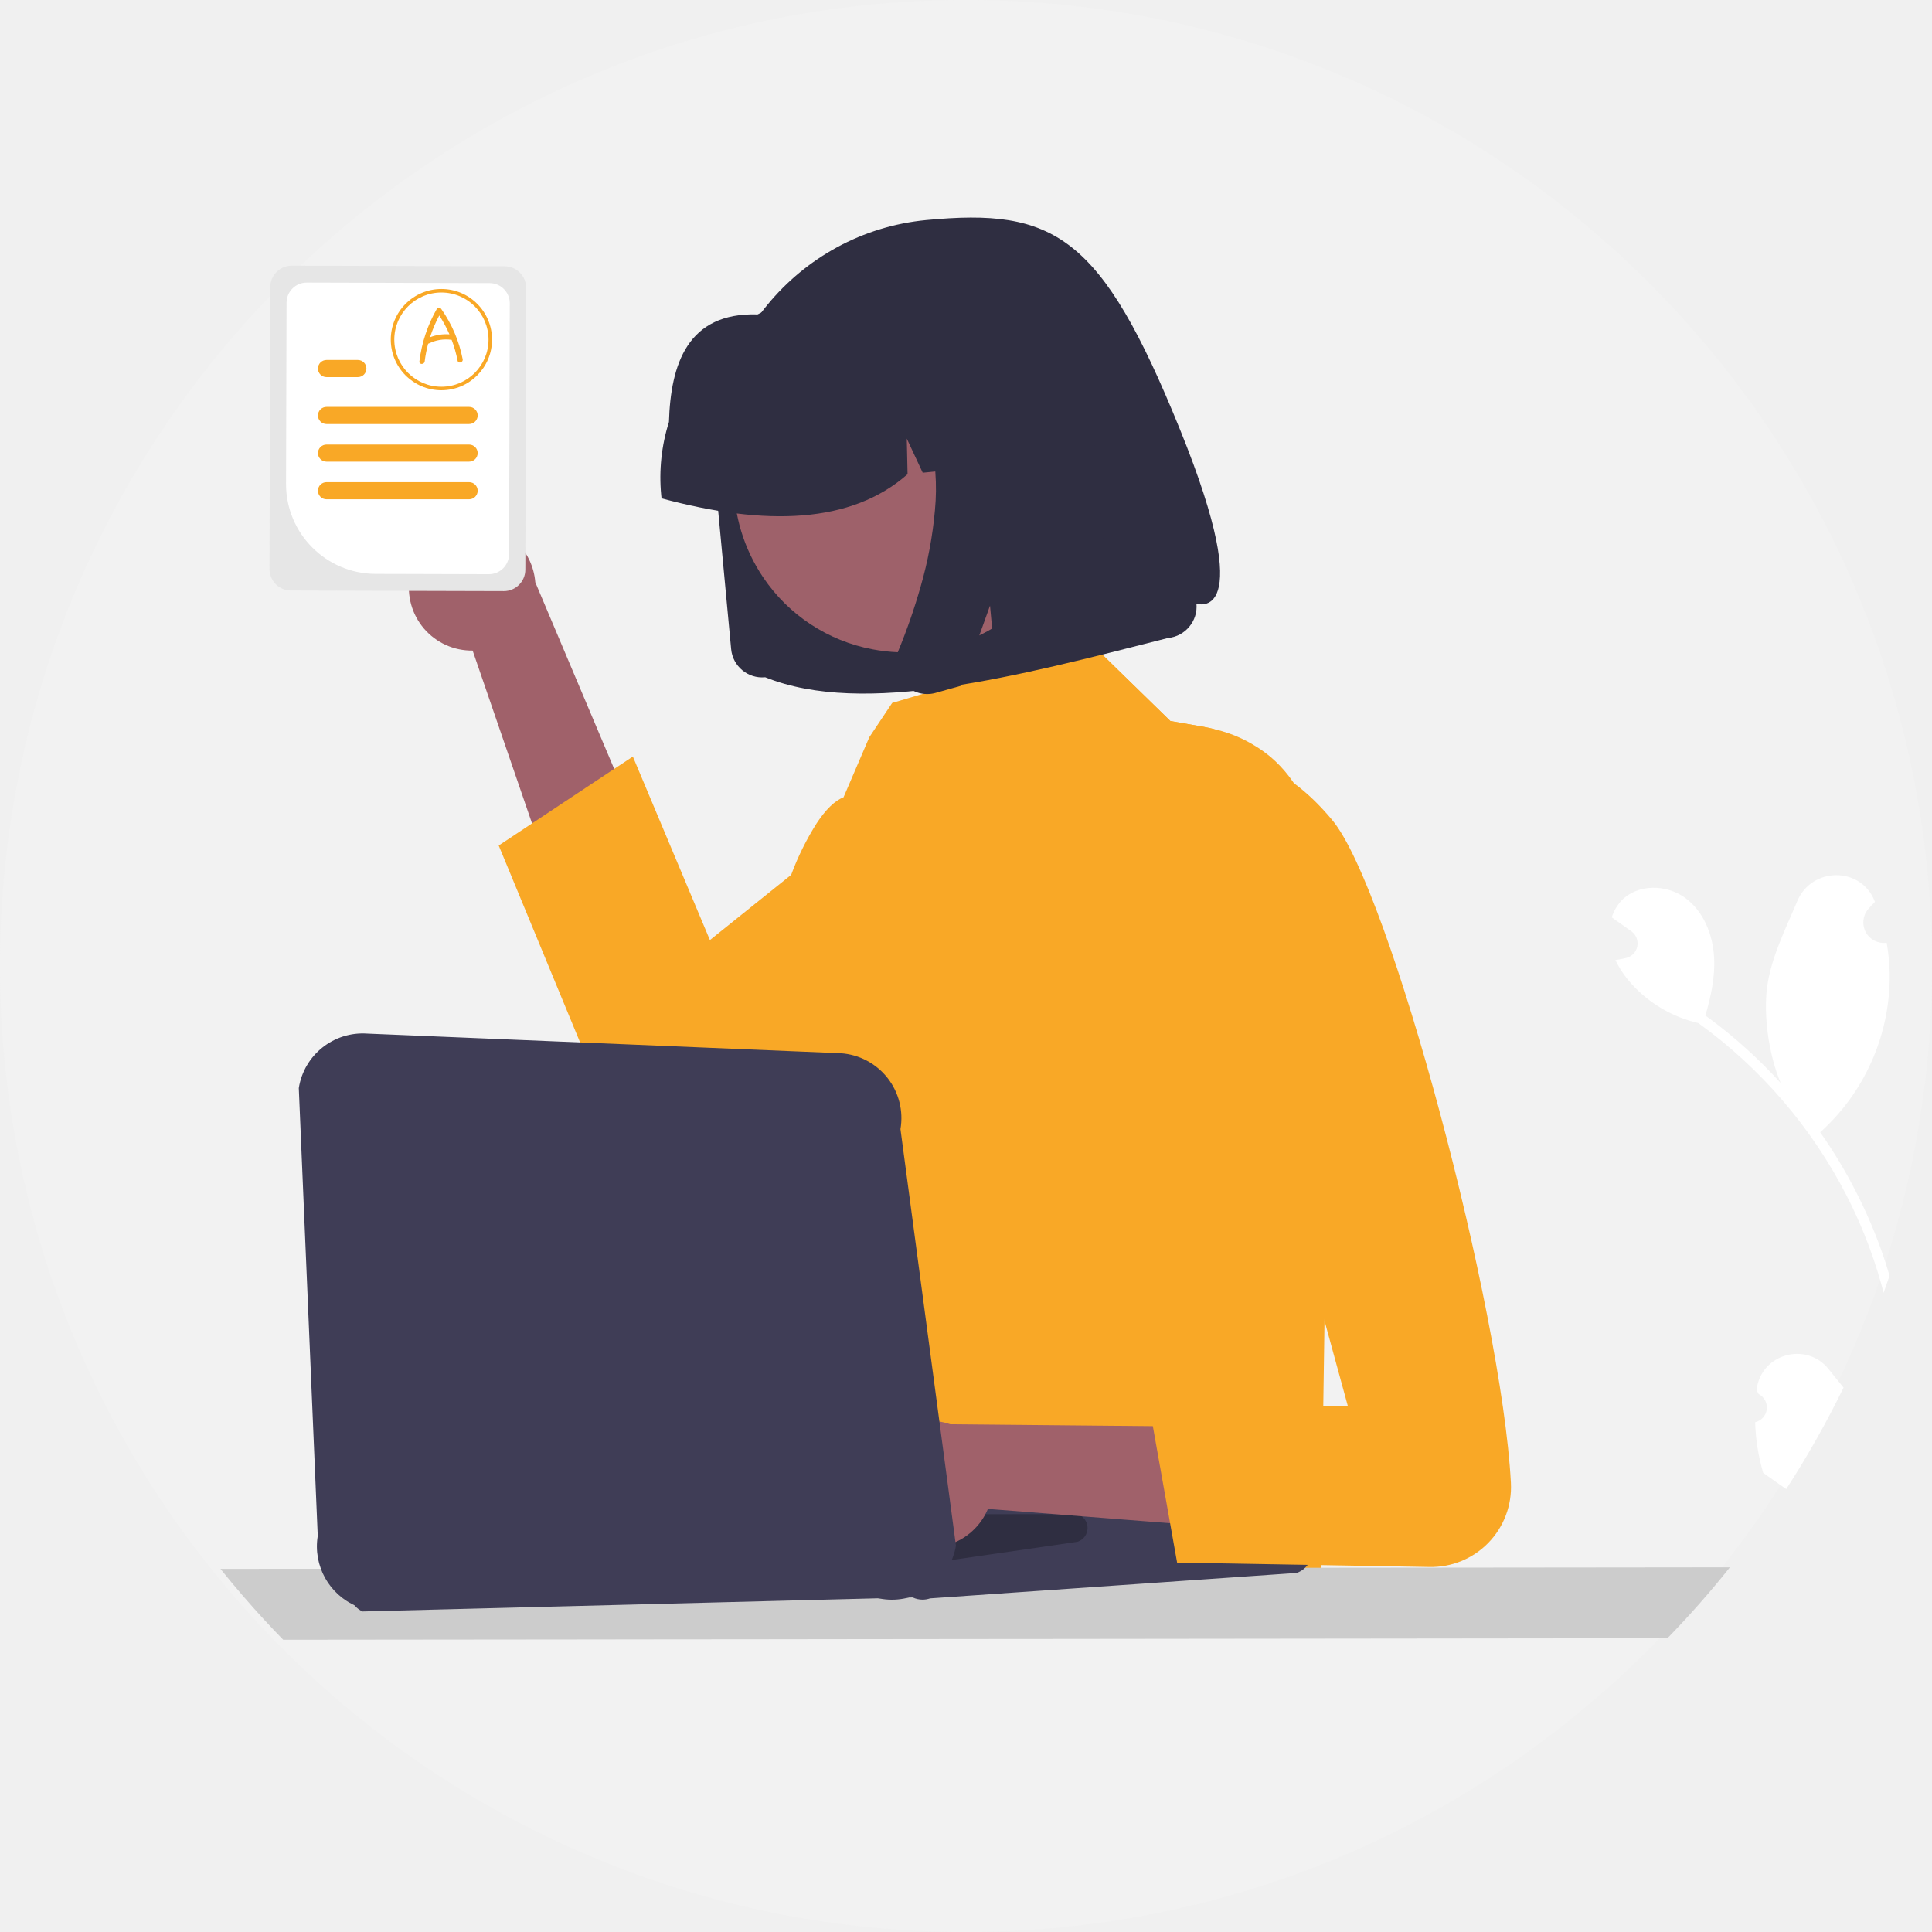
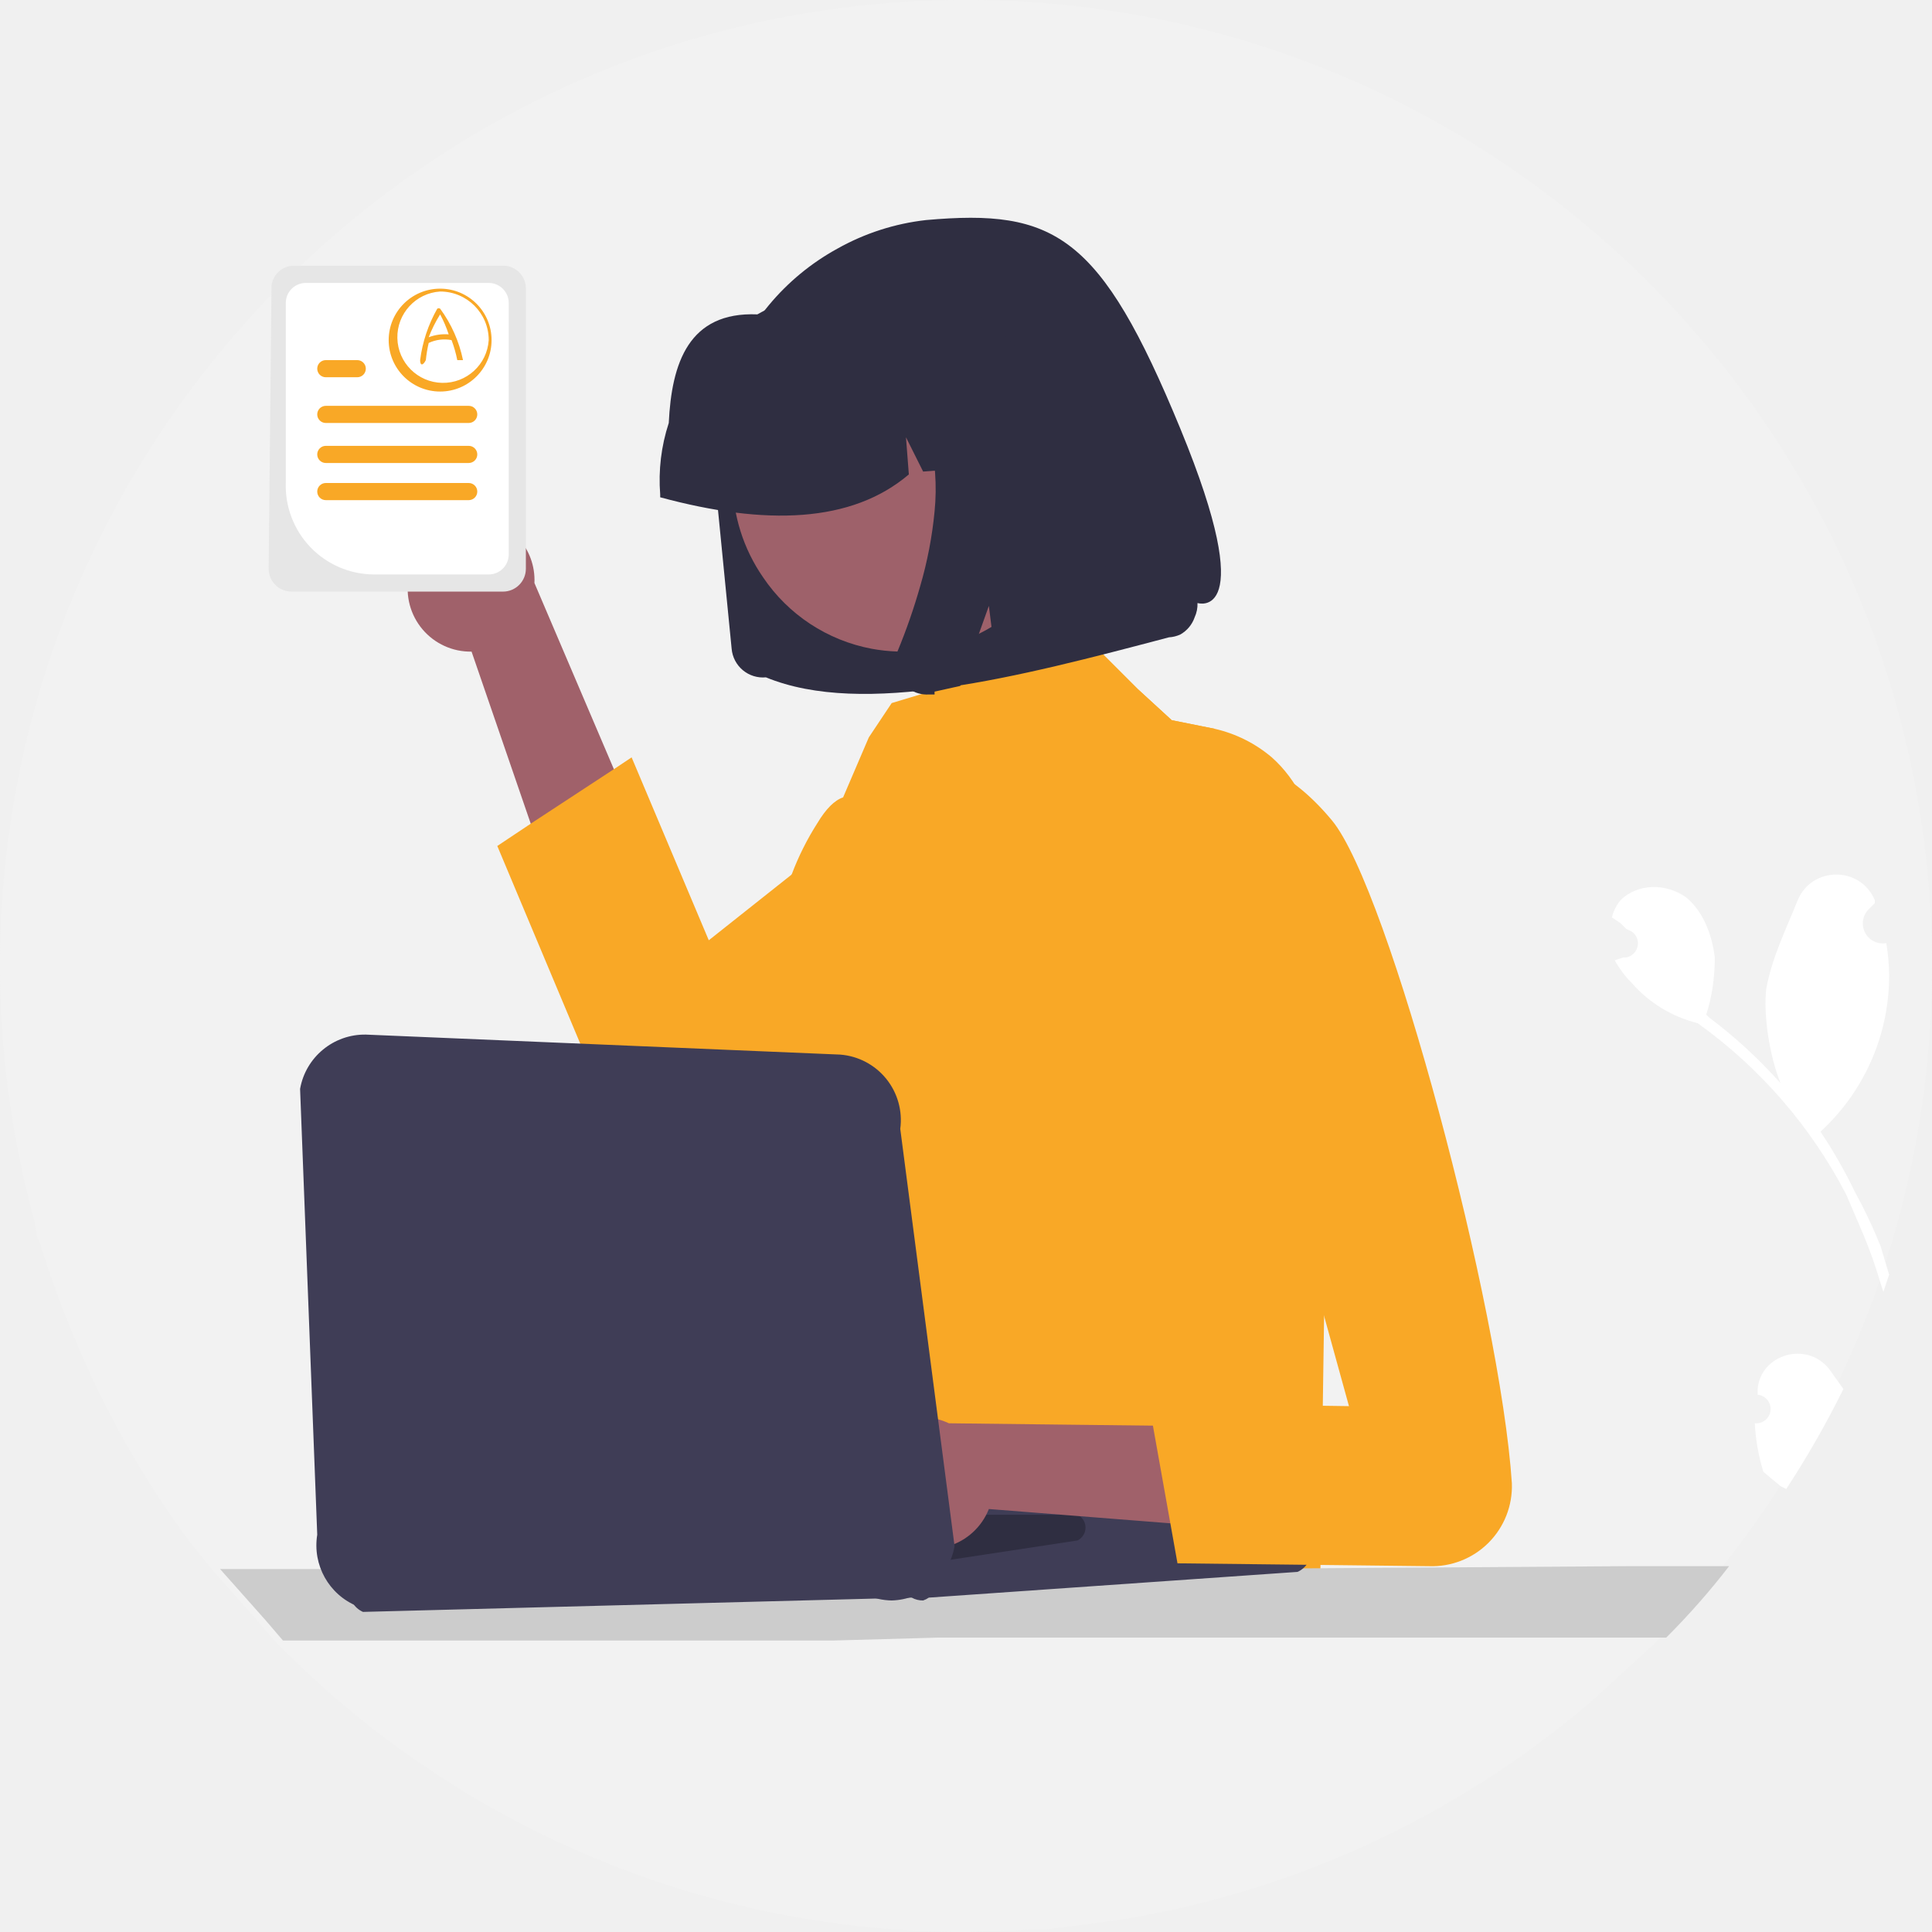
- <svg xmlns="http://www.w3.org/2000/svg" data-name="Layer 1" width="676" height="676" viewBox="0 0 676 676">
-   <path d="M938,450a337.453,337.453,0,0,1-17.85,108.68q-1.02,3-2.09,5.98a338.393,338.393,0,0,1-53.77,96.05q-10.32,12.945-21.87,24.82-11.55,11.895-24.25,22.63a336.248,336.248,0,0,1-165.78,75.8h-.01q-11.7,1.815-23.63,2.83Q614.545,787.99,600,788A336.94,336.94,0,0,1,358.09,686.05q-3.315-3.39-6.53-6.88-8.01-8.685-15.41-17.91-4.155-5.19-8.11-10.54a336.714,336.714,0,0,1-40.24-70.98,332.254,332.254,0,0,1-11.7-32.84c-.24-.79-.47-1.58-.7-2.37q-.75-2.55-1.45-5.13A338.38,338.38,0,0,1,262,450c0-186.67,151.33-338,338-338S938,263.33,938,450Z" transform="translate(-262 -112)" fill="#f2f2f2" />
-   <path d="M405.348,314.032a22.026,22.026,0,0,0,22.026,25.603l53.954,156.993,34.427-23.66L449.296,315.731a22.145,22.145,0,0,0-43.949-1.699Z" transform="translate(-262 -112)" fill="#a0616a" />
-   <path d="M686.955,367.15c-23.96,27.26-83.04,75.3-131.71,108.38-10.52,7.15-20.56,13.59-29.65,18.98-6.14,3.64-11.85,6.79-16.99,9.36a27.995,27.995,0,0,1-38.41-14.5l-33.7-81.53,11.66-7.73,28.75-19.07,6.53-4.32,26.96,64.21,28.43-22.82,17.65-14.17,80.46-64.57,6.94-2.06,16.19,15.8,11.45,11.18,10.77,1.87C683.895,366.44,685.455,366.77,686.955,367.15Z" transform="translate(-262 -112)" fill="#f9a826" />
-   <path d="M901.92,591.162c1.67,2.12,3.4,4.23,5.13,6.35a335.121,335.121,0,0,1-20.06,35.52q-.825-.585-1.65-1.17a2.12,2.12,0,0,1-.25-.16c-2.05-1.46-4.11-2.9-6.16-4.36v-.01a70.003,70.003,0,0,1-2.81-17.7,5.288,5.288,0,0,0,1.23-9.86c-.27-.47-.46-.81-.73-1.29.01-.12.03-.25.04-.37C878.23,585.622,894.15,581.262,901.92,591.162Z" transform="translate(-262 -112)" fill="#fff" />
-   <path d="M919.87,548.362q1.8,4.95,3.28,10.01-1.02,3-2.09,5.98-.405-1.575-.84-3.15a161.957,161.957,0,0,0-5.85-17.2q-2.79-6.915-6.18-13.54a170.357,170.357,0,0,0-51.96-60.5,45.35,45.35,0,0,1-23.43-13.78,34.858,34.858,0,0,1-5.57-8.26c.92-.13,1.84-.31,2.74-.5.28-.06.57-.13.85-.19l.11-.02a5.241,5.241,0,0,0,1.85-9.38c-.51-.37-1.03-.73-1.54-1.09-.78-.57-1.57-1.11-2.36-1.67a2.492,2.492,0,0,1-.24-.17c-.9-.64-1.8-1.26-2.69-1.91a15.195,15.195,0,0,1,3.49-5.96c5.59-5.77,15.57-5.64,22.09-.94,6.53,4.7,9.81,12.93,10.23,20.95.37,6.87-1.11,13.67-3.06,20.3.49.36,1,.7,1.49,1.07a171.327,171.327,0,0,1,24.86,22.51c-4.35-10.32-5.93-23.78-4.8-33.05,1.29-10.56,6.42-20.59,10.62-30.58,5.03-12,22.19-12.16,27.03-.08.05.12.1.23.14.35q-1.215,1.215-2.34,2.52a7.175,7.175,0,0,0,6.29,11.8l.15-.02a72.096,72.096,0,0,1,1.06,10.79,73.508,73.508,0,0,1-22.88,54.2c-.48.45-.95.89-1.44,1.32a170.657,170.657,0,0,1,12.45,20.67A172.443,172.443,0,0,1,919.87,548.362Z" transform="translate(-262 -112)" fill="#fff" />
-   <path d="M727.185,454.55l-3.02,207.41-243.96-7,38.96-86c-.28-2.76,17.1-22.13,17-25-.3-8.41,5.98-16.2,7-25,2.08-18.15-9.83-86.69-4.34-100.85a96.267,96.267,0,0,1,8.94-18.08c3.12-4.72,6.32-7.9,9.38-9.05l9.02-21.02,8-12,62.77-18.59,6.94-2.06,16.19,15.8,11.45,11.18,10.77,1.87c1.61.28,3.17.61,4.67.99a47.442,47.442,0,0,1,19.66,9.74C725.415,392.86,727.605,422.9,727.185,454.55Z" transform="translate(-262 -112)" fill="#f9a826" />
-   <path d="M867.29,660.402q-10.32,12.945-21.87,24.82l-26.38.02-141.87.16-25.54.03-16.98.02-25.26.02-19.43.02-35.89.04-21.17.03-44.58.04-21.28.03-58.97.06-37.04.04-9.94.01q-3.315-3.39-6.53-6.88-8.01-8.685-15.41-17.91l20.58-.02,14.02-.01,32.46-.04,62.64-.06,21.17-.02,8.56-.01h.03l6.72-.01,3.01-.01,7.71-.01h3.26l22.86-.02,49.31-.06,21.7-.02,20.78-.02,19.48-.02,27.95-.03,149.28-.15Z" transform="translate(-262 -112)" fill="#ccc" />
-   <path id="bfd9c2c3-21db-4bc8-8976-94586a21de42-368" data-name="Path 9" d="M529.766,348.972l-.054.005a10.924,10.924,0,0,1-11.89-9.865l-5.687-60.699a81.473,81.473,0,0,1,3.433-32.258,82.787,82.787,0,0,1,39.23-47.592,81.52,81.52,0,0,1,31.251-9.557c44.82-4.27,61.199,5.065,88.885,73.421s5.696,60.792,5.696,60.792a10.943,10.943,0,0,1-.463,4.339,11.121,11.121,0,0,1-5.285,6.393,10.978,10.978,0,0,1-4.179,1.277C617.716,348.697,564.251,362.874,529.757,348.973Z" transform="translate(-262 -112)" fill="#2f2e41" />
-   <path id="acce586e-6e96-4eff-b112-6c9d74172e69-369" data-name="Ellipse 1" d="M628.387,246.521A60.095,60.095,0,0,1,567.275,339.191a59.395,59.395,0,0,1-38.241-25.165,60.095,60.095,0,0,1,61.067-92.643,59.395,59.395,0,0,1,38.287,25.14Z" transform="translate(-262 -112)" fill="#9e616a" />
-   <path id="af1db401-16c9-4940-bbbf-8b9ef63e1952-370" data-name="Path 10" d="M493.346,285.156a64.45,64.45,0,0,1,2.716-25.512c.604-20.147,6.45-38.396,31.023-37.63a64.479,64.479,0,0,1,24.552-7.534l12.143-1.199q.205-.02.409-.039A64.341,64.341,0,0,1,634.215,271.344l.114,1.216-25.691,2.512-11.057-23.662.546,24.694-13.269,1.302-5.576-11.938.272,12.451c-19.701,17.352-49.576,18.261-86.082,8.454Z" transform="translate(-262 -112)" fill="#2f2e41" />
-   <path id="a1e66597-148d-4736-b39c-00184f281162-371" data-name="Path 13" d="M575.525,342.755a10.75,10.75,0,0,0,1.002,5.834,10.994,10.994,0,0,0,1.687,2.561,11.121,11.121,0,0,0,1.956,1.744,10.906,10.906,0,0,0,7.296,1.904q.241-.025.481-.059t.48-.079q.242-.043.48-.1t.478-.122l8.967-2.513,10.049-28.019,2.303,24.587,40.773-11.352-9.775-104.335-69.495,6.848,1.906,1.835a48.029,48.029,0,0,1,13.032,22.517,78.292,78.292,0,0,1,1.983,26.562,141.185,141.185,0,0,1-4.977,26.588,208.08,208.08,0,0,1-7.855,22.633A10.979,10.979,0,0,0,575.525,342.755Z" transform="translate(-262 -112)" fill="#2f2e41" />
-   <path d="M584.792,671.709a8.06,8.06,0,0,1-3.454-.781l-192.52,4.912a8.08,8.08,0,0,1,1.15-15.045l125.952-37.555a8.079,8.079,0,0,1,4.016-.154L714.762,646.833a8.079,8.079,0,0,1,.926,15.535l-128.259,8.897A8.091,8.091,0,0,1,584.792,671.709Z" transform="translate(-262 -112)" fill="#3f3d56" />
-   <path d="M591.872,658.307a5.085,5.085,0,0,1-2.483-.646L433.035,664.966a5.068,5.068,0,0,1,1.283-9.346l56.604-13.738a5.084,5.084,0,0,1,2.677.078l145.354-.175a5.069,5.069,0,0,1,.034,9.683l-45.602,6.608A5.058,5.058,0,0,1,591.872,658.307Z" transform="translate(-262 -112)" fill="#2f2e41" />
-   <path d="M575.415,649.974a22.026,22.026,0,0,0,32.255-10.014l165.496,13-8-41-170.697-1.626a22.145,22.145,0,0,0-19.053,39.64Z" transform="translate(-262 -112)" fill="#a0616a" />
-   <path d="M673.165,382.96s25-20,55,16c20.232,24.278,59.259,171.044,62.495,231.862a27.982,27.982,0,0,1-28.584,29.46l-88.211-1.535-9.864-55.45,69.643.825Z" transform="translate(-262 -112)" fill="#f9a826" />
-   <path d="M574.084,671.732a22.739,22.739,0,0,1-8.81-1.784l-178.442,4.071a22.675,22.675,0,0,1-13.651-24.582l-6.631-156.711a22.642,22.642,0,0,1,23.935-19.074l165.663,6.871a22.739,22.739,0,0,1,20.922,26.544L596.48,652.835A22.775,22.775,0,0,1,574.084,671.732Z" transform="translate(-262 -112)" fill="#3f3d56" />
-   <path d="M438.585,205.17l-74.47-.21a7.541,7.541,0,0,0-7.55,7.51l-.27,98.61a7.524,7.524,0,0,0,7.5,7.54l41.31.12,33.17.09a7.526,7.526,0,0,0,7.54-7.51l.02-5.83.26-92.77A7.535,7.535,0,0,0,438.585,205.17Z" transform="translate(-262 -112)" fill="#e6e6e6" />
-   <path d="M433.335,211.06l-64-.18a7.061,7.061,0,0,0-7.07,7.03l-.18,63.4a31.443,31.443,0,0,0,31.32,31.49l12.16.03,27.49.08a7.055,7.055,0,0,0,7.07-7.03l.02-6.38.22-81.37A7.055,7.055,0,0,0,433.335,211.06Z" transform="translate(-262 -112)" fill="#fff" />
-   <path d="M426.145,254.38h-49.9a2.995,2.995,0,1,0,0,5.99h49.9a2.995,2.995,0,0,0,0-5.99Z" transform="translate(-262 -112)" fill="#f9a826" />
-   <path d="M387.215,237.96h-10.97a2.995,2.995,0,1,0,0,5.99h10.97a2.995,2.995,0,1,0,0-5.99Z" transform="translate(-262 -112)" fill="#f9a826" />
-   <path d="M426.145,280.71h-49.9a2.995,2.995,0,1,0,0,5.99h49.9a2.995,2.995,0,0,0,0-5.99Z" transform="translate(-262 -112)" fill="#f9a826" />
-   <path d="M426.145,267.55h-49.9a2.99,2.99,0,1,0,0,5.98h49.9a2.99,2.99,0,0,0,0-5.98Z" transform="translate(-262 -112)" fill="#f9a826" />
-   <path d="M416.449,248.55a17.716,17.716,0,1,1,17.716-17.716A17.737,17.737,0,0,1,416.449,248.55Zm0-34.202A16.485,16.485,0,1,0,432.934,230.834,16.504,16.504,0,0,0,416.449,214.349Z" transform="translate(-262 -112)" fill="#f9a826" />
-   <path d="M423.889,237.696a45.545,45.545,0,0,0-7.478-17.566.935.935,0,0,0-1.595,0,48.647,48.647,0,0,0-6.067,18.336c-.144,1.177,1.705,1.167,1.847,0a45.52,45.52,0,0,1,1.211-6.2,1.055,1.055,0,0,0,.206-.063,13.459,13.459,0,0,1,7.95-1.295c.024.004.047-.002.07.001a44.285,44.285,0,0,1,2.075,7.278C422.334,239.353,424.114,238.859,423.889,237.696ZM412.472,230.001a46.743,46.743,0,0,1,3.225-7.618,44.266,44.266,0,0,1,3.566,6.612A15.576,15.576,0,0,0,412.472,230.001Z" transform="translate(-262 -112)" fill="#f9a826" />
+ <svg xmlns="http://www.w3.org/2000/svg" data-name="Layer 1" viewBox="0 0 676 676">
+   <path fill="#f2f2f2" d="M676 338a337 337 0 0 1-18 109l-2 6a338 338 0 0 1-54 96q-10 13-22 25l-24 22a336 336 0 0 1-166 76l-23 3-29 1A337 337 0 0 1 96 574l-6-7-16-18-8-10a337 337 0 0 1-40-71 332 332 0 0 1-12-33l-1-2-1-6a338 338 0 0 1-12-89 338 338 0 0 1 676 0Z" />
+   <path fill="#a0616a" d="M143 202a22 22 0 0 0 22 26l54 157 35-24-67-157a22 22 0 0 0-44-2Z" />
+   <path fill="#f9a826" d="M425 255a859 859 0 0 1-178 137 28 28 0 0 1-39-15l-34-81 12-8 29-19 6-4 27 64 29-23 17-14 81-65 7-2 16 16 12 11 10 2 5 1Z" />
+   <path fill="#fff" d="m640 479 5 7a335 335 0 0 1-20 35l-2-1-6-5a70 70 0 0 1-3-17 5 5 0 0 0 1-10v-2c1-12 17-17 25-7Zm18-43 3 10-2 6-1-3a162 162 0 0 0-6-17l-6-14a170 170 0 0 0-52-60 45 45 0 0 1-23-14 35 35 0 0 1-6-8l3-1h1a5 5 0 0 0 2-9l-2-1-2-2-3-2a15 15 0 0 1 3-6c6-6 16-6 23-1 6 5 9 13 10 21 0 7-1 14-3 20l1 1a171 171 0 0 1 25 23c-4-10-6-24-5-33 2-11 7-21 11-31 5-12 22-12 27 0v1l-2 2a7 7 0 0 0 6 12 72 72 0 0 1 1 11 74 74 0 0 1-23 54l-1 1a171 171 0 0 1 12 21 172 172 0 0 1 9 19Z" />
+   <path fill="#f9a826" d="m465 343-3 207-244-7 39-86c0-3 17-22 17-25 0-8 6-16 7-25 2-18-10-87-4-101a96 96 0 0 1 9-18c3-5 6-8 9-9l9-21 8-12 63-19 7-2 16 16 12 11 10 2 5 1a47 47 0 0 1 20 10c18 16 21 46 20 78Z" />
+   <path fill="#ccc" d="M605 548q-10 13-22 25H328l-36 1H99l-6-7-16-18h342l150-1Z" />
+   <path fill="#2f2e41" d="M268 237a11 11 0 0 1-12-10l-6-61a81 81 0 0 1 4-32 83 83 0 0 1 39-47 82 82 0 0 1 31-10c45-4 61 5 89 73s6 61 6 61a11 11 0 0 1-1 5 11 11 0 0 1-5 6 11 11 0 0 1-4 1c-53 14-107 28-141 14Z" />
+   <path fill="#9e616a" d="M366 135a60 60 0 0 1-61 92 59 59 0 0 1-38-25 60 60 0 0 1 61-93 59 59 0 0 1 38 26Z" />
+   <path fill="#2f2e41" d="M231 173a64 64 0 0 1 3-25c1-21 7-39 31-38a64 64 0 0 1 25-8l12-1a64 64 0 0 1 70 58v2l-25 2-11-24v25l-13 1-6-12 1 13c-20 17-50 18-87 8Z" />
+   <path fill="#2f2e41" d="M314 231a11 11 0 0 0 1 6 11 11 0 0 0 1 2 11 11 0 0 0 2 2 11 11 0 0 0 7 2h2v-1l9-2 10-28 3 24 40-11-9-104-70 7 2 1a48 48 0 0 1 13 23 78 78 0 0 1 2 27 141 141 0 0 1-5 26 208 208 0 0 1-8 23 11 11 0 0 0 0 3Z" />
+   <path fill="#3f3d56" d="M323 560a8 8 0 0 1-4-1l-192 5a8 8 0 0 1 1-15l126-38a8 8 0 0 1 4 0l195 24a8 8 0 0 1 1 15l-129 9a8 8 0 0 1-2 1Z" />
+   <path fill="#2f2e41" d="M330 546a5 5 0 0 1-3 0l-156 7a5 5 0 0 1 1-9l57-14a5 5 0 0 1 3 0h145a5 5 0 0 1 0 9l-46 7a5 5 0 0 1-1 0Z" />
+   <path fill="#a0616a" d="M313 538a22 22 0 0 0 33-10l165 13-8-41-171-2a22 22 0 0 0-19 40Z" />
+   <path fill="#f9a826" d="M411 271s25-20 55 16c20 24 59 171 63 232a28 28 0 0 1-29 29l-88-1-10-56 70 1Z" />
+   <path fill="#3f3d56" d="M312 560a23 23 0 0 1-9-2l-178 4a23 23 0 0 1-14-25l-6-156a23 23 0 0 1 23-19l166 7a23 23 0 0 1 21 26l19 146a23 23 0 0 1-22 19Z" />
+   <path fill="#e6e6e6" d="M177 93h-75a8 8 0 0 0-7 7l-1 99a8 8 0 0 0 8 8h74a8 8 0 0 0 8-8v-98a8 8 0 0 0-7-8Z" />
+   <path fill="#fff" d="M171 99h-64a7 7 0 0 0-7 7v63a31 31 0 0 0 31 32h40a7 7 0 0 0 7-7v-88a7 7 0 0 0-7-7Z" />
+   <path fill="#f9a826" d="M164 142h-50a3 3 0 1 0 0 6h50a3 3 0 0 0 0-6Zm-39-16h-11a3 3 0 1 0 0 6h11a3 3 0 1 0 0-6Zm39 43h-50a3 3 0 1 0 0 6h50a3 3 0 0 0 0-6Zm0-13h-50a3 3 0 1 0 0 6h50a3 3 0 0 0 0-6Zm-10-19a18 18 0 1 1 18-18 18 18 0 0 1-18 18Zm0-35a16 16 0 1 0 17 17 17 17 0 0 0-17-17Z" />
+   <path fill="#f9a826" d="M162 126a46 46 0 0 0-8-18 1 1 0 0 0-1 0 49 49 0 0 0-6 18c0 2 1 2 2 0a46 46 0 0 1 1-6 13 13 0 0 1 8-1 44 44 0 0 1 2 7h2Zm-12-8a47 47 0 0 1 4-8 44 44 0 0 1 3 7 16 16 0 0 0-7 1Z" />
</svg>
